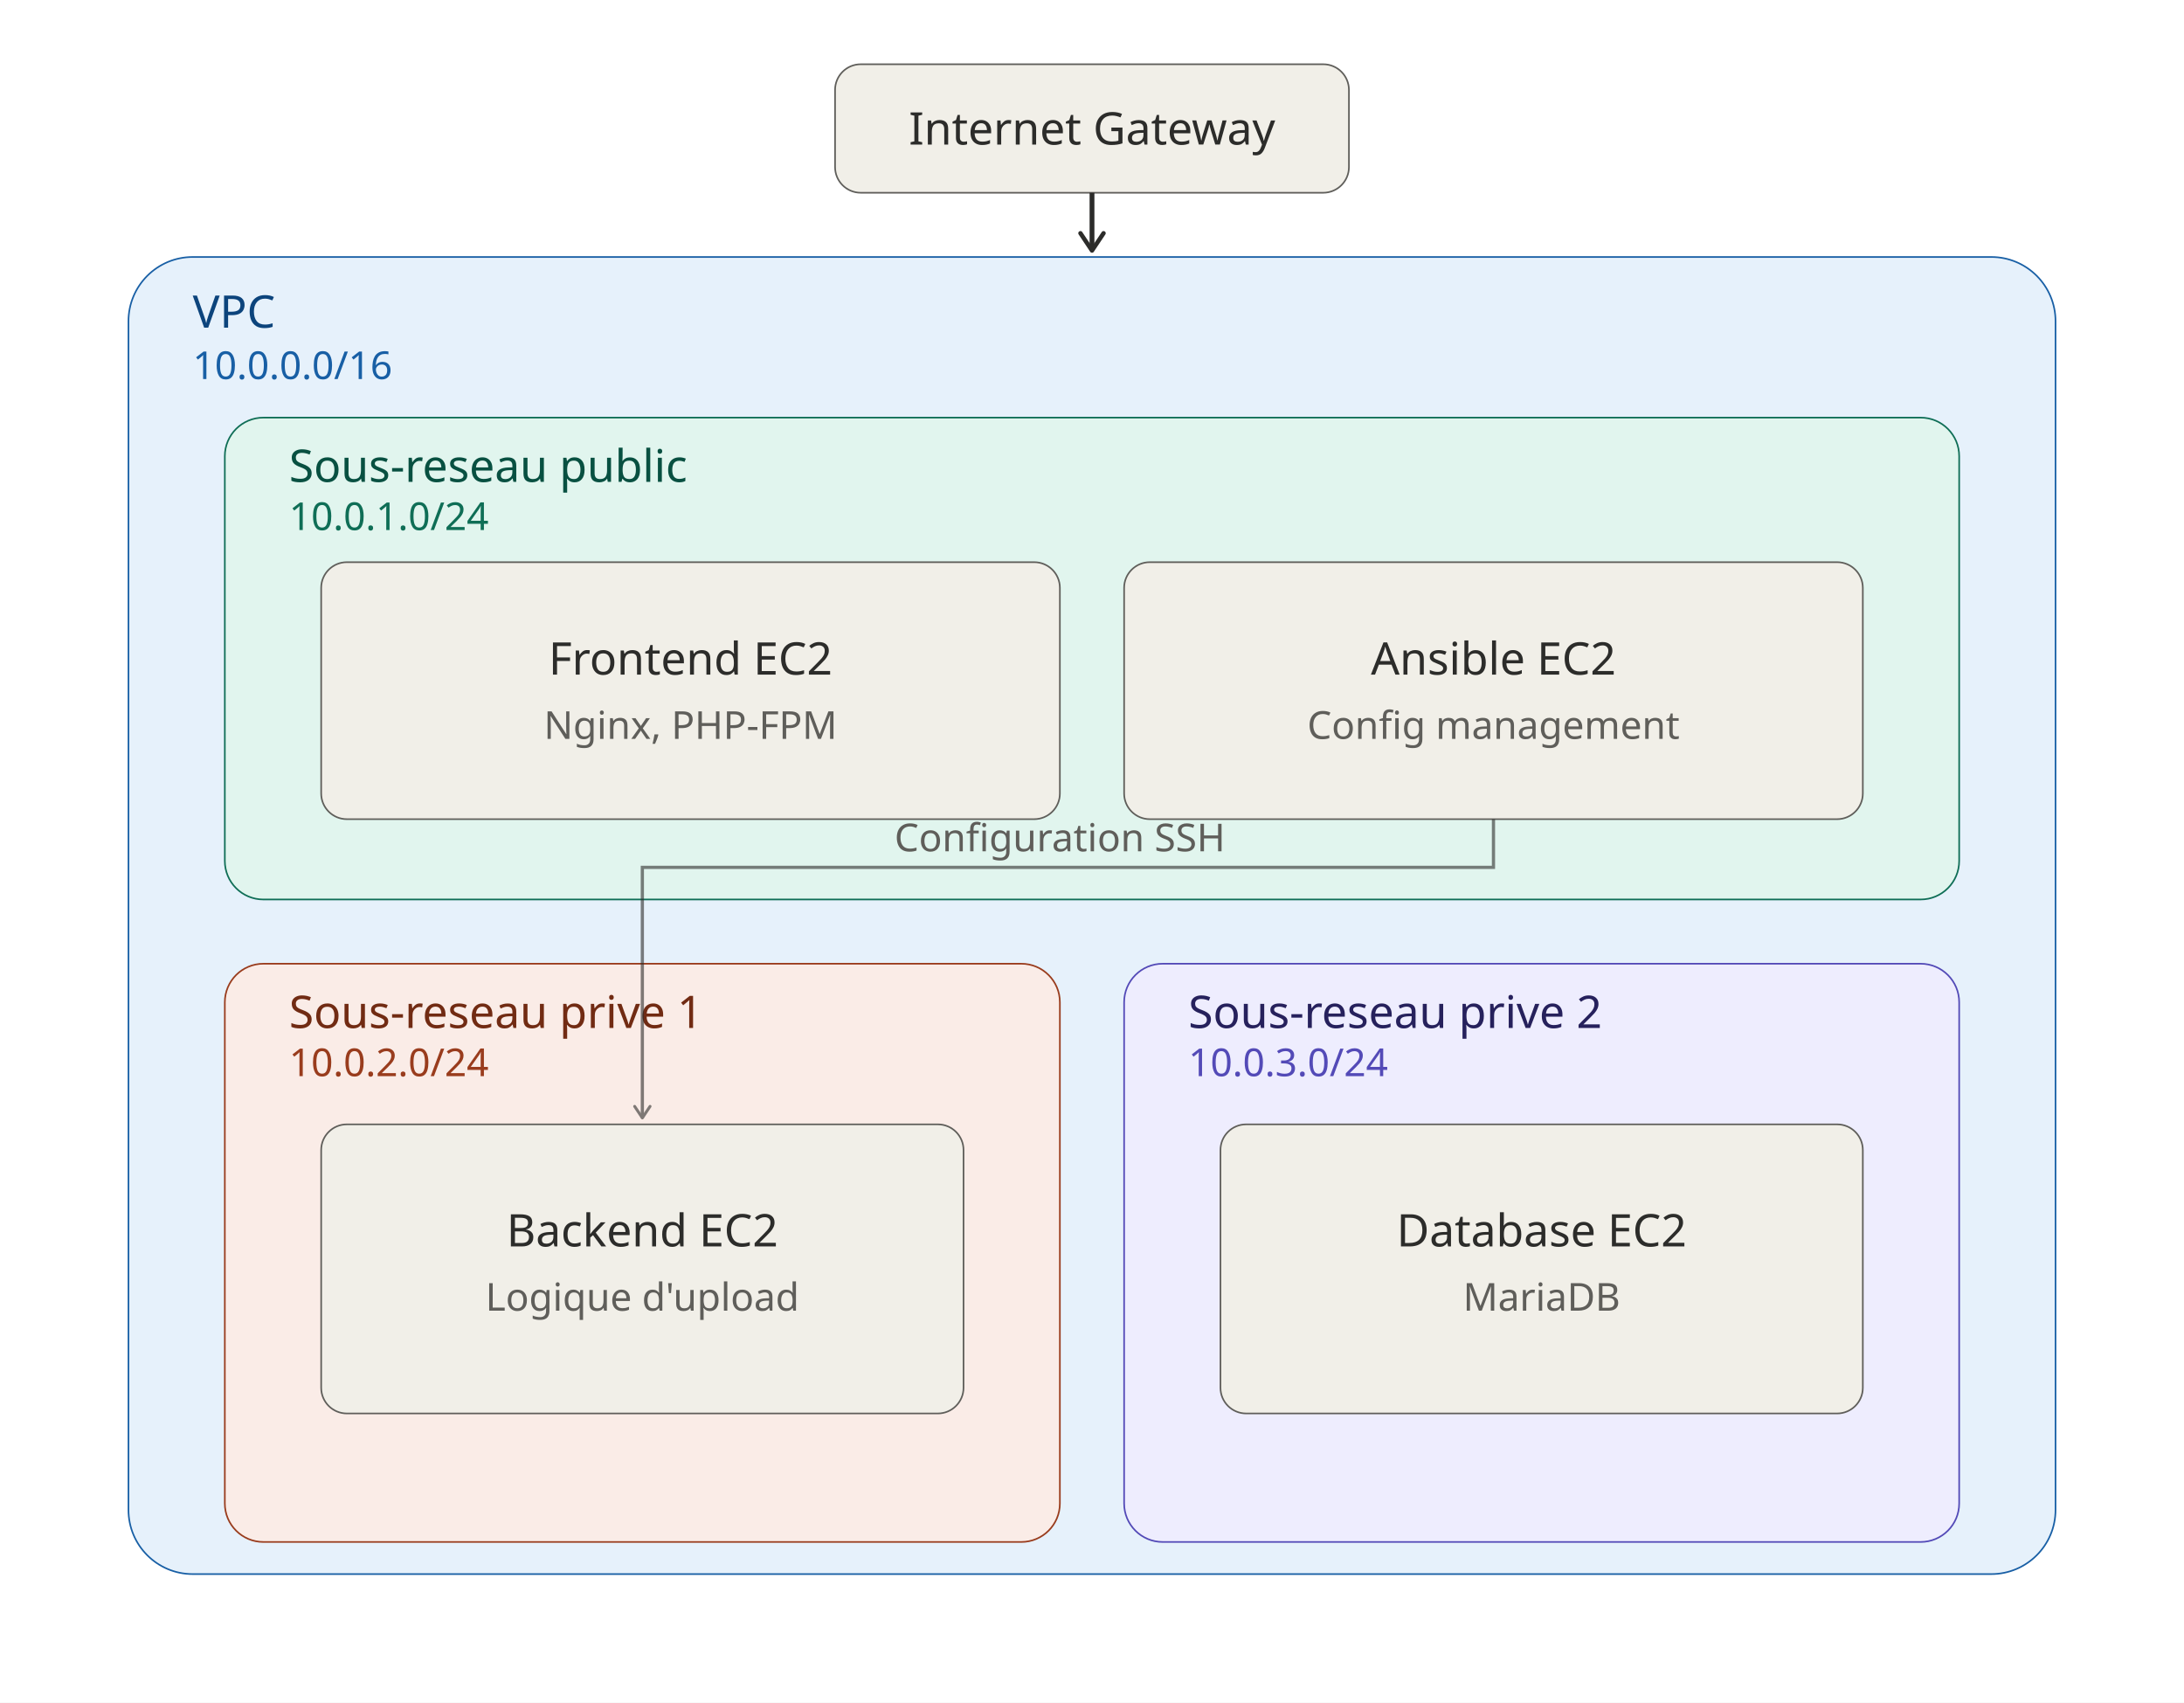
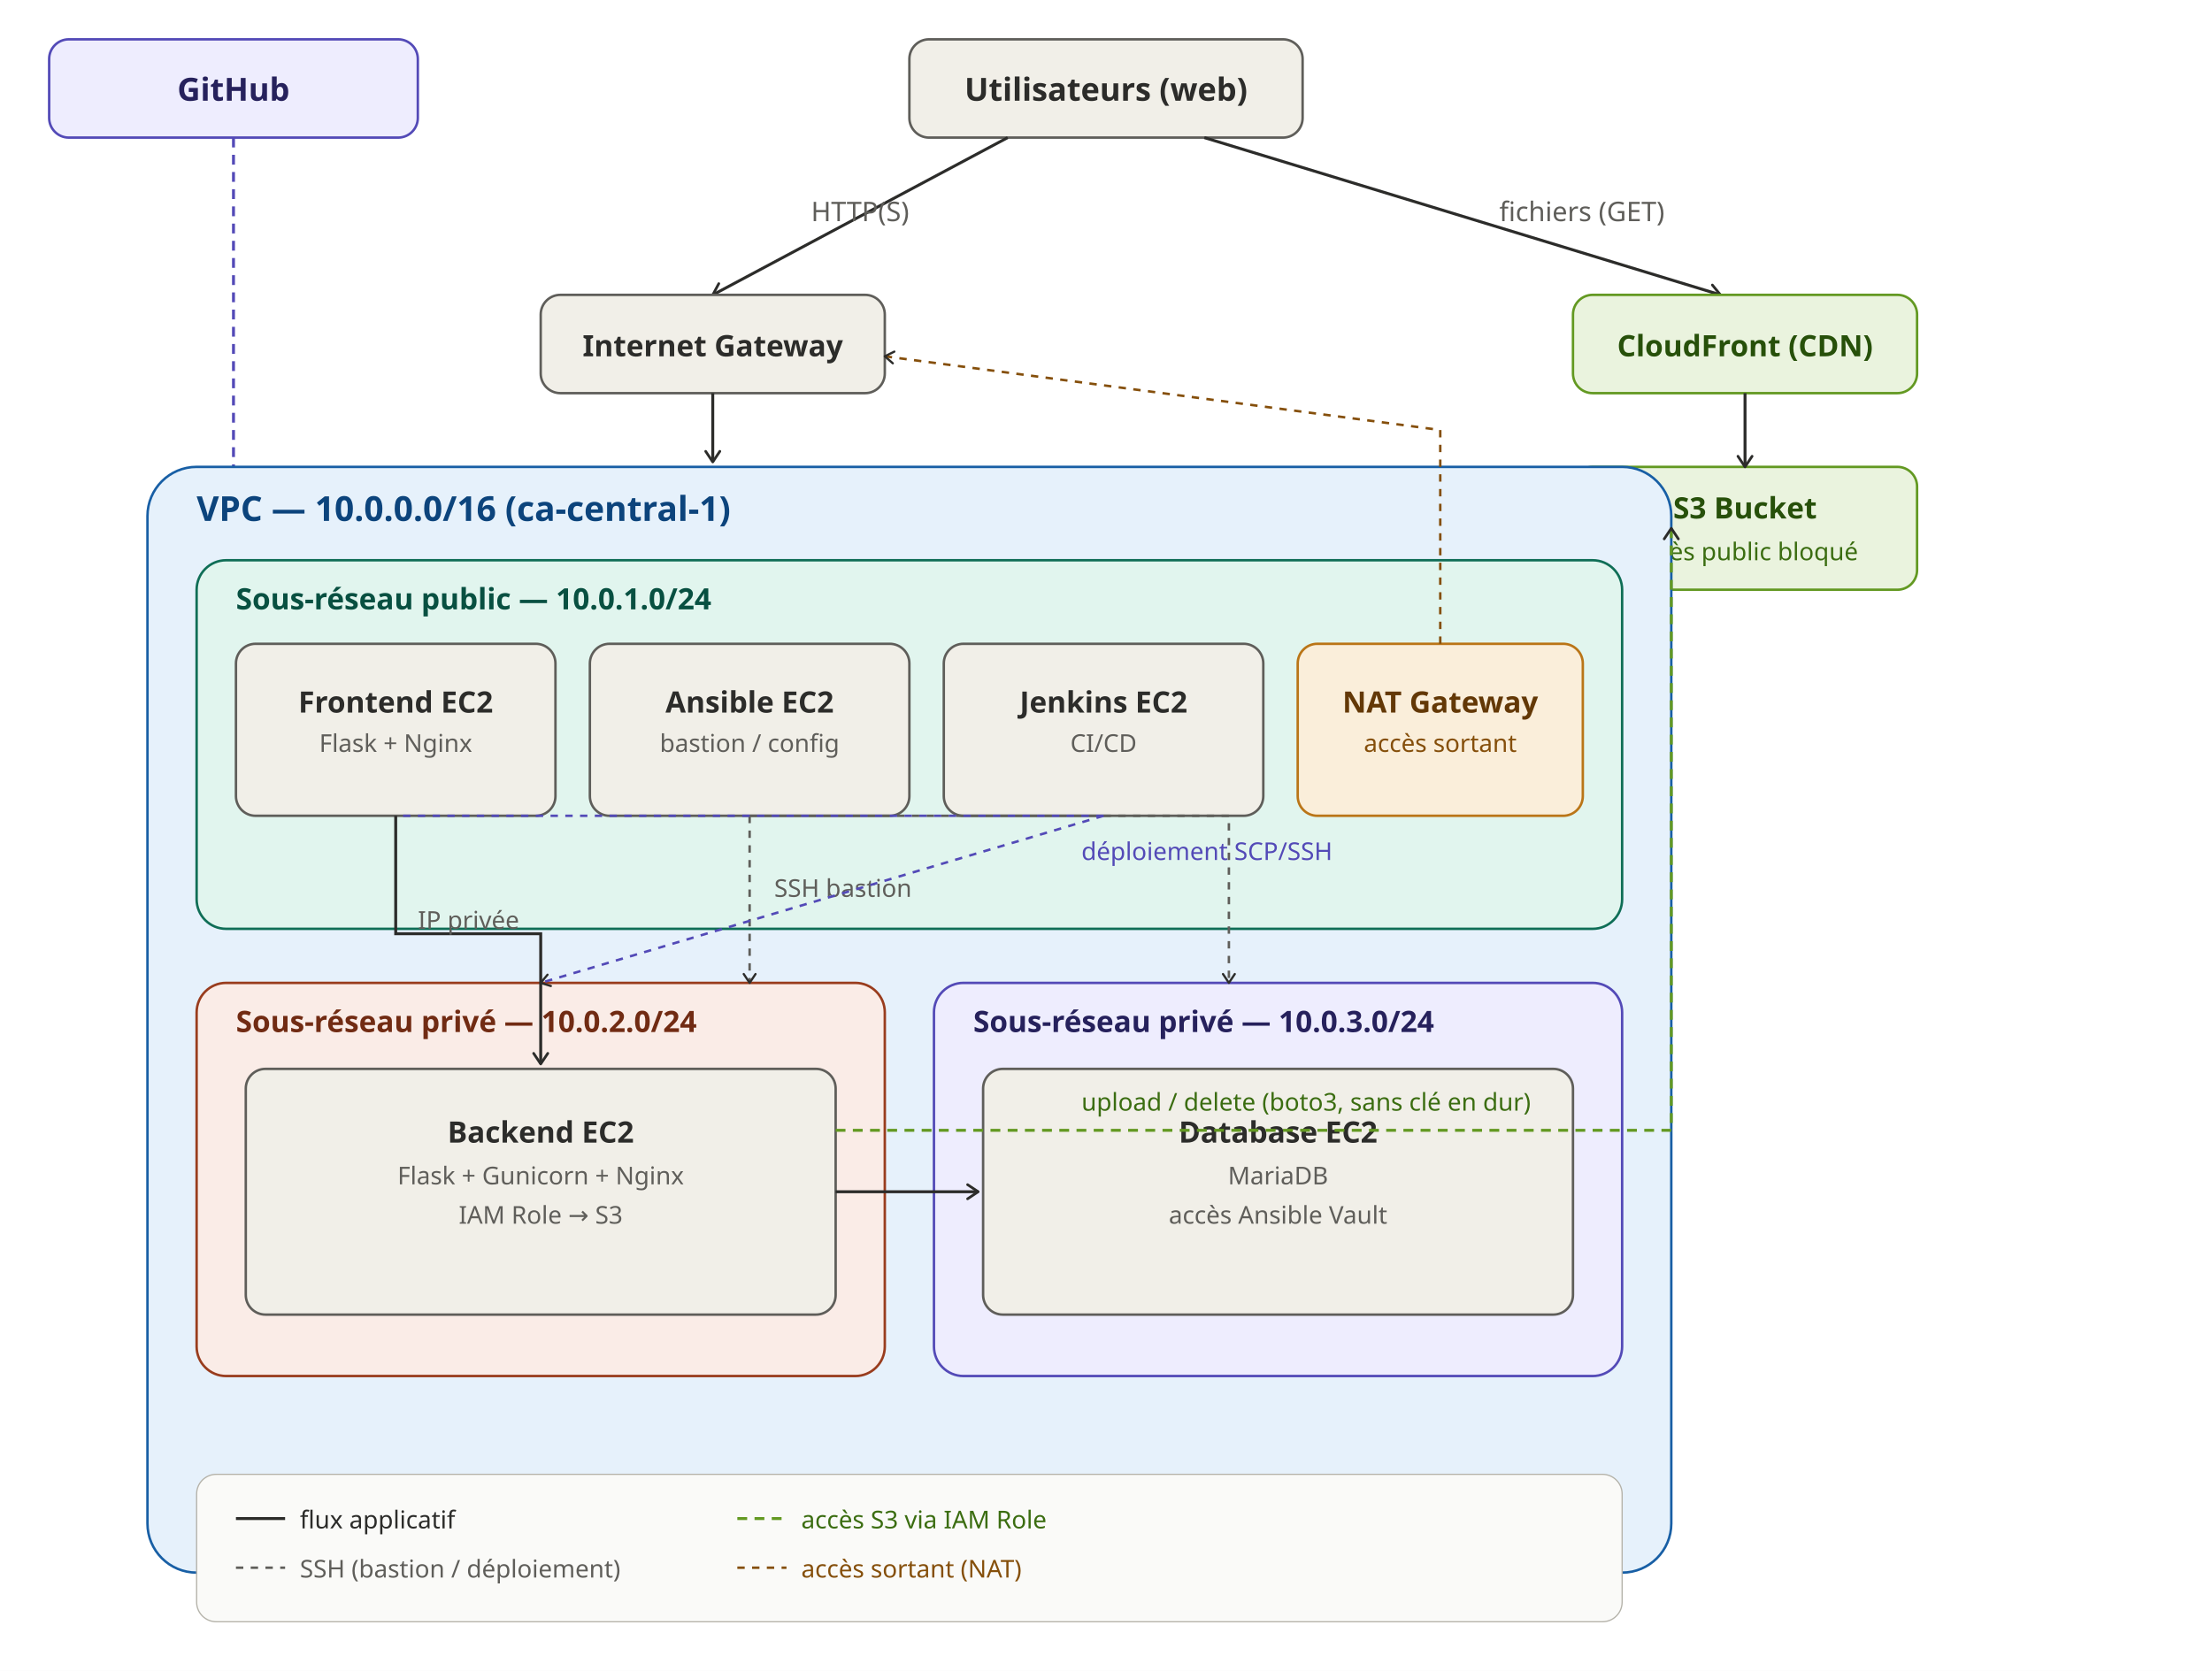
- <svg xmlns="http://www.w3.org/2000/svg" width="680" height="530" viewBox="0 0 680 530">
-   <rect width="680" height="530" fill="#ffffff" />
-   <rect x="260" y="20" width="160" height="40" rx="8" fill="#F1EFE8" stroke="#5F5E5A" stroke-width="0.5" />
-   <text x="340" y="45" text-anchor="middle" font-family="sans-serif" font-size="14" font-weight="500" fill="#2C2C2A">Internet Gateway</text>
-   <line x1="340" y1="60" x2="340" y2="78" stroke="#2C2C2A" stroke-width="1.5" marker-end="url(#arrow)" />
-   <rect x="40" y="80" width="600" height="410" rx="20" fill="#E6F1FB" stroke="#185FA5" stroke-width="0.5" />
-   <text x="60" y="102" font-family="sans-serif" font-size="14" font-weight="500" fill="#0C447C">VPC</text>
-   <text x="60" y="118" font-family="sans-serif" font-size="12" fill="#185FA5">10.0.0.0/16</text>
-   <rect x="70" y="130" width="540" height="150" rx="12" fill="#E1F5EE" stroke="#0F6E56" stroke-width="0.5" />
-   <text x="90" y="150" font-family="sans-serif" font-size="14" font-weight="500" fill="#085041">Sous-reseau public</text>
-   <text x="90" y="165" font-family="sans-serif" font-size="12" fill="#0F6E56">10.0.1.0/24</text>
-   <rect x="100" y="175" width="230" height="80" rx="8" fill="#F1EFE8" stroke="#5F5E5A" stroke-width="0.5" />
-   <text x="215" y="210" text-anchor="middle" font-family="sans-serif" font-size="14" font-weight="500" fill="#2C2C2A">Frontend EC2</text>
-   <text x="215" y="230" text-anchor="middle" font-family="sans-serif" font-size="12" fill="#5F5E5A">Nginx, PHP-FPM</text>
-   <rect x="350" y="175" width="230" height="80" rx="8" fill="#F1EFE8" stroke="#5F5E5A" stroke-width="0.5" />
-   <text x="465" y="210" text-anchor="middle" font-family="sans-serif" font-size="14" font-weight="500" fill="#2C2C2A">Ansible EC2</text>
-   <text x="465" y="230" text-anchor="middle" font-family="sans-serif" font-size="12" fill="#5F5E5A">Config management</text>
-   <rect x="70" y="300" width="260" height="180" rx="12" fill="#FAECE7" stroke="#993C1D" stroke-width="0.5" />
-   <text x="90" y="320" font-family="sans-serif" font-size="14" font-weight="500" fill="#712B13">Sous-reseau prive 1</text>
-   <text x="90" y="335" font-family="sans-serif" font-size="12" fill="#993C1D">10.0.2.0/24</text>
-   <rect x="100" y="350" width="200" height="90" rx="8" fill="#F1EFE8" stroke="#5F5E5A" stroke-width="0.5" />
-   <text x="200" y="388" text-anchor="middle" font-family="sans-serif" font-size="14" font-weight="500" fill="#2C2C2A">Backend EC2</text>
-   <text x="200" y="408" text-anchor="middle" font-family="sans-serif" font-size="12" fill="#5F5E5A">Logique d'upload</text>
-   <rect x="350" y="300" width="260" height="180" rx="12" fill="#EEEDFE" stroke="#534AB7" stroke-width="0.5" />
-   <text x="370" y="320" font-family="sans-serif" font-size="14" font-weight="500" fill="#26215C">Sous-reseau prive 2</text>
-   <text x="370" y="335" font-family="sans-serif" font-size="12" fill="#534AB7">10.0.3.0/24</text>
-   <rect x="380" y="350" width="200" height="90" rx="8" fill="#F1EFE8" stroke="#5F5E5A" stroke-width="0.5" />
-   <text x="480" y="388" text-anchor="middle" font-family="sans-serif" font-size="14" font-weight="500" fill="#2C2C2A">Database EC2</text>
-   <text x="480" y="408" text-anchor="middle" font-family="sans-serif" font-size="12" fill="#5F5E5A">MariaDB</text>
-   <path d="M465 255 L465 270 L200 270 L200 348" fill="none" stroke="#2C2C2A" stroke-width="1" opacity="0.6" marker-end="url(#arrow)" />
-   <text x="330" y="265" text-anchor="middle" font-family="sans-serif" font-size="12" fill="#5F5E5A">Configuration SSH</text>
+ <svg xmlns="http://www.w3.org/2000/svg" width="900" height="680" viewBox="0 0 900 680">
+   <rect width="900" height="680" fill="#ffffff" />
+   <rect x="370" y="16" width="160" height="40" rx="8" fill="#F1EFE8" stroke="#5F5E5A" stroke-width="1" />
+   <text x="450" y="41" text-anchor="middle" font-family="sans-serif" font-size="13" font-weight="600" fill="#2C2C2A">Utilisateurs (web)</text>
+   <rect x="20" y="16" width="150" height="40" rx="8" fill="#EEEDFE" stroke="#534AB7" stroke-width="1" />
+   <text x="95" y="41" text-anchor="middle" font-family="sans-serif" font-size="13" font-weight="600" fill="#26215C">GitHub</text>
+   <line x1="410" y1="56" x2="290" y2="120" stroke="#2C2C2A" stroke-width="1.2" marker-end="url(#arrow)" />
+   <line x1="490" y1="56" x2="700" y2="120" stroke="#2C2C2A" stroke-width="1.2" marker-end="url(#arrow)" />
+   <text x="330" y="90" font-family="sans-serif" font-size="11" fill="#5F5E5A">HTTP(S)</text>
+   <text x="610" y="90" font-family="sans-serif" font-size="11" fill="#5F5E5A">fichiers (GET)</text>
+   <path d="M95 56 L95 240 L200 240" fill="none" stroke="#534AB7" stroke-width="1.2" stroke-dasharray="4 3" marker-end="url(#arrow)" />
+   <text x="100" y="200" font-family="sans-serif" font-size="11" fill="#534AB7">git push</text>
+   <rect x="220" y="120" width="140" height="40" rx="8" fill="#F1EFE8" stroke="#5F5E5A" stroke-width="1" />
+   <text x="290" y="145" text-anchor="middle" font-family="sans-serif" font-size="12" font-weight="600" fill="#2C2C2A">Internet Gateway</text>
+   <rect x="640" y="120" width="140" height="40" rx="8" fill="#EAF3DE" stroke="#639922" stroke-width="1" />
+   <text x="710" y="145" text-anchor="middle" font-family="sans-serif" font-size="12" font-weight="600" fill="#27500A">CloudFront (CDN)</text>
+   <rect x="640" y="190" width="140" height="50" rx="8" fill="#EAF3DE" stroke="#639922" stroke-width="1" />
+   <text x="710" y="211" text-anchor="middle" font-family="sans-serif" font-size="12" font-weight="600" fill="#27500A">S3 Bucket</text>
+   <text x="710" y="228" text-anchor="middle" font-family="sans-serif" font-size="10" fill="#3B6D11">accès public bloqué</text>
+   <line x1="710" y1="160" x2="710" y2="190" stroke="#2C2C2A" stroke-width="1.2" marker-end="url(#arrow)" />
+   <line x1="290" y1="160" x2="290" y2="188" stroke="#2C2C2A" stroke-width="1.2" marker-end="url(#arrow)" />
+   <rect x="60" y="190" width="620" height="450" rx="20" fill="#E6F1FB" stroke="#185FA5" stroke-width="1" />
+   <text x="80" y="212" font-family="sans-serif" font-size="14" font-weight="700" fill="#0C447C">VPC — 10.0.0.0/16 (ca-central-1)</text>
+   <rect x="80" y="228" width="580" height="150" rx="12" fill="#E1F5EE" stroke="#0F6E56" stroke-width="1" />
+   <text x="96" y="248" font-family="sans-serif" font-size="12" font-weight="600" fill="#085041">Sous-réseau public — 10.0.1.0/24</text>
+   <rect x="96" y="262" width="130" height="70" rx="8" fill="#F1EFE8" stroke="#5F5E5A" stroke-width="1" />
+   <text x="161" y="290" text-anchor="middle" font-family="sans-serif" font-size="12" font-weight="600" fill="#2C2C2A">Frontend EC2</text>
+   <text x="161" y="306" text-anchor="middle" font-family="sans-serif" font-size="10" fill="#5F5E5A">Flask + Nginx</text>
+   <rect x="240" y="262" width="130" height="70" rx="8" fill="#F1EFE8" stroke="#5F5E5A" stroke-width="1" />
+   <text x="305" y="290" text-anchor="middle" font-family="sans-serif" font-size="12" font-weight="600" fill="#2C2C2A">Ansible EC2</text>
+   <text x="305" y="306" text-anchor="middle" font-family="sans-serif" font-size="10" fill="#5F5E5A">bastion / config</text>
+   <rect x="384" y="262" width="130" height="70" rx="8" fill="#F1EFE8" stroke="#5F5E5A" stroke-width="1" />
+   <text x="449" y="290" text-anchor="middle" font-family="sans-serif" font-size="12" font-weight="600" fill="#2C2C2A">Jenkins EC2</text>
+   <text x="449" y="306" text-anchor="middle" font-family="sans-serif" font-size="10" fill="#5F5E5A">CI/CD</text>
+   <rect x="528" y="262" width="116" height="70" rx="8" fill="#FAEEDA" stroke="#BA7517" stroke-width="1" />
+   <text x="586" y="290" text-anchor="middle" font-family="sans-serif" font-size="12" font-weight="600" fill="#633806">NAT Gateway</text>
+   <text x="586" y="306" text-anchor="middle" font-family="sans-serif" font-size="10" fill="#854F0B">accès sortant</text>
+   <rect x="80" y="400" width="280" height="160" rx="12" fill="#FAECE7" stroke="#993C1D" stroke-width="1" />
+   <text x="96" y="420" font-family="sans-serif" font-size="12" font-weight="600" fill="#712B13">Sous-réseau privé — 10.0.2.0/24</text>
+   <rect x="100" y="435" width="240" height="100" rx="8" fill="#F1EFE8" stroke="#5F5E5A" stroke-width="1" />
+   <text x="220" y="465" text-anchor="middle" font-family="sans-serif" font-size="12" font-weight="600" fill="#2C2C2A">Backend EC2</text>
+   <text x="220" y="482" text-anchor="middle" font-family="sans-serif" font-size="10" fill="#5F5E5A">Flask + Gunicorn + Nginx</text>
+   <text x="220" y="498" text-anchor="middle" font-family="sans-serif" font-size="10" fill="#5F5E5A">IAM Role → S3</text>
+   <rect x="380" y="400" width="280" height="160" rx="12" fill="#EEEDFE" stroke="#534AB7" stroke-width="1" />
+   <text x="396" y="420" font-family="sans-serif" font-size="12" font-weight="600" fill="#26215C">Sous-réseau privé — 10.0.3.0/24</text>
+   <rect x="400" y="435" width="240" height="100" rx="8" fill="#F1EFE8" stroke="#5F5E5A" stroke-width="1" />
+   <text x="520" y="465" text-anchor="middle" font-family="sans-serif" font-size="12" font-weight="600" fill="#2C2C2A">Database EC2</text>
+   <text x="520" y="482" text-anchor="middle" font-family="sans-serif" font-size="10" fill="#5F5E5A">MariaDB</text>
+   <text x="520" y="498" text-anchor="middle" font-family="sans-serif" font-size="10" fill="#5F5E5A">accès Ansible Vault</text>
+   <path d="M161 332 L161 380 L220 380 L220 433" fill="none" stroke="#2C2C2A" stroke-width="1.2" marker-end="url(#arrow)" />
+   <text x="170" y="378" font-family="sans-serif" font-size="10" fill="#5F5E5A">IP privée</text>
+   <line x1="340" y1="485" x2="398" y2="485" stroke="#2C2C2A" stroke-width="1.2" marker-end="url(#arrow)" />
+   <path d="M340 460 L680 460 L680 215" fill="none" stroke="#639922" stroke-width="1.2" stroke-dasharray="4 3" marker-end="url(#arrow)" />
+   <text x="440" y="452" font-family="sans-serif" font-size="10" fill="#3B6D11">upload / delete (boto3, sans clé en dur)</text>
+   <path d="M305 332 L305 400" fill="none" stroke="#5F5E5A" stroke-width="1" stroke-dasharray="3 3" marker-end="url(#arrow)" />
+   <path d="M305 332 L500 332 L500 400" fill="none" stroke="#5F5E5A" stroke-width="1" stroke-dasharray="3 3" marker-end="url(#arrow)" />
+   <text x="315" y="365" font-family="sans-serif" font-size="10" fill="#5F5E5A">SSH bastion</text>
+   <path d="M449 332 L161 332" fill="none" stroke="#534AB7" stroke-width="1" stroke-dasharray="3 3" />
+   <path d="M449 332 L220 400" fill="none" stroke="#534AB7" stroke-width="1" stroke-dasharray="3 3" marker-end="url(#arrow)" />
+   <text x="440" y="350" font-family="sans-serif" font-size="10" fill="#534AB7">déploiement SCP/SSH</text>
+   <path d="M586 262 L586 175 L360 145" fill="none" stroke="#854F0B" stroke-width="1" stroke-dasharray="3 3" marker-end="url(#arrow)" />
  <defs>
    <marker id="arrow" viewBox="0 0 10 10" refX="8" refY="5" markerWidth="6" markerHeight="6" orient="auto-start-reverse">
      <path d="M2 1L8 5L2 9" fill="none" stroke="#2C2C2A" stroke-width="1.5" stroke-linecap="round" stroke-linejoin="round" />
    </marker>
  </defs>
+   <rect x="80" y="600" width="580" height="60" rx="8" fill="#FAFAF8" stroke="#B4B2A9" stroke-width="0.5" />
+   <line x1="96" y1="618" x2="116" y2="618" stroke="#2C2C2A" stroke-width="1.2" />
+   <text x="122" y="622" font-family="sans-serif" font-size="10" fill="#2C2C2A">flux applicatif</text>
+   <line x1="96" y1="638" x2="116" y2="638" stroke="#5F5E5A" stroke-width="1" stroke-dasharray="3 3" />
+   <text x="122" y="642" font-family="sans-serif" font-size="10" fill="#5F5E5A">SSH (bastion / déploiement)</text>
+   <line x1="300" y1="618" x2="320" y2="618" stroke="#639922" stroke-width="1.2" stroke-dasharray="4 3" />
+   <text x="326" y="622" font-family="sans-serif" font-size="10" fill="#3B6D11">accès S3 via IAM Role</text>
+   <line x1="300" y1="638" x2="320" y2="638" stroke="#854F0B" stroke-width="1" stroke-dasharray="3 3" />
+   <text x="326" y="642" font-family="sans-serif" font-size="10" fill="#854F0B">accès sortant (NAT)</text>
</svg>
